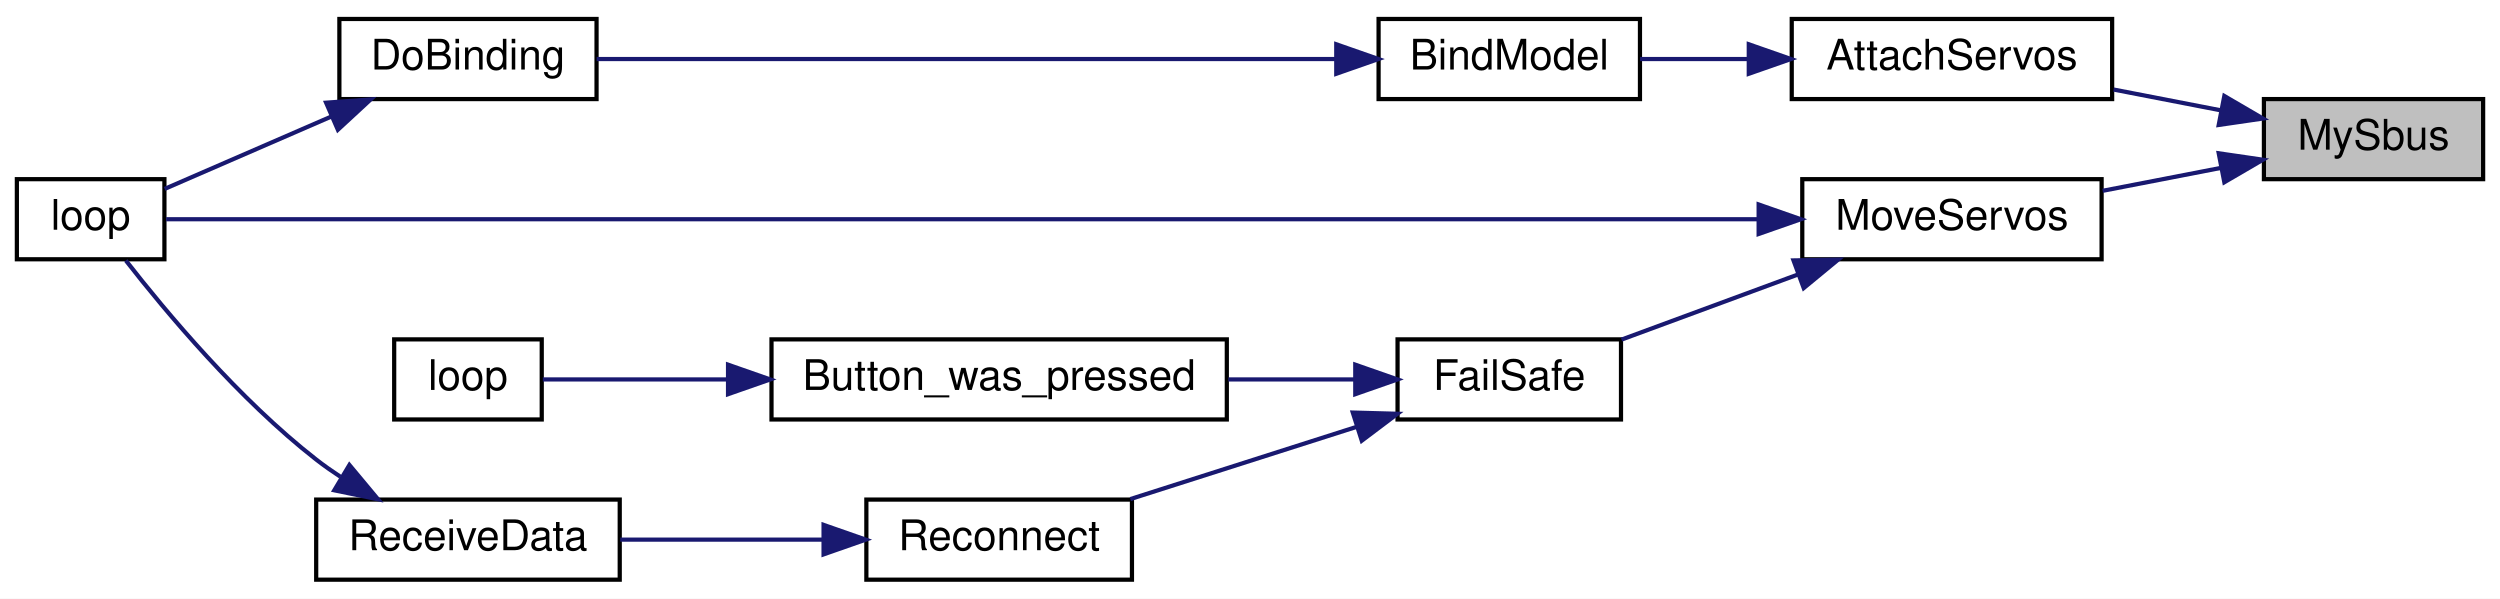
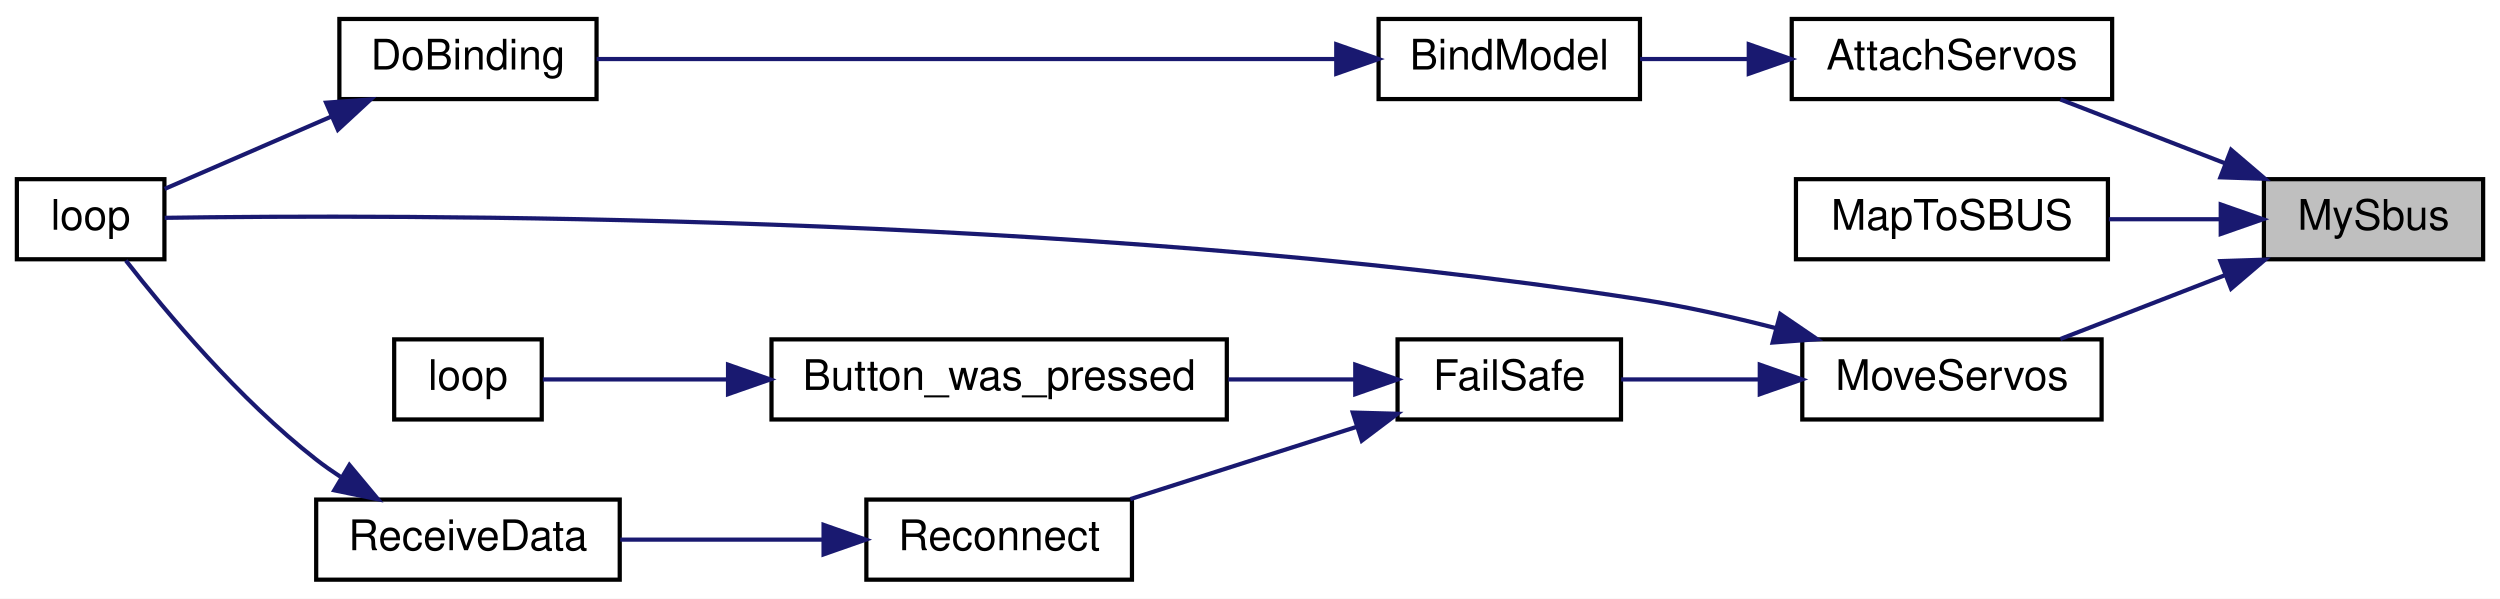
<svg xmlns="http://www.w3.org/2000/svg" xmlns:xlink="http://www.w3.org/1999/xlink" width="593pt" height="142pt" viewBox="0.00 0.00 593.00 142.00">
  <g id="graph0" class="graph" transform="scale(1 1) rotate(0) translate(4 138)">
    <polygon fill="white" stroke="transparent" points="-4,4 -4,-138 589,-138 589,4 -4,4" />
    <g id="node1" class="node">
      <g id="a_node1">
        <a xlink:title=" ">
-           <polygon fill="#bfbfbf" stroke="black" points="533,-95.5 533,-114.5 585,-114.5 585,-95.5 533,-95.5" />
-           <text text-anchor="middle" x="559" y="-102.5" font-family="Helvetica,sans-Serif" font-size="10.00">MySbus</text>
+           <polygon fill="#bfbfbf" stroke="black" points="533,-76.5 533,-95.5 585,-95.5 585,-76.5 533,-76.5" />
+           <text text-anchor="middle" x="559" y="-83.5" font-family="Helvetica,sans-Serif" font-size="10.00">MySbus</text>
        </a>
      </g>
    </g>
    <g id="node2" class="node">
      <g id="a_node2">
        <a xlink:href="_receiver_code_2src_2main_8cpp.html#a0cbfd712ab3bd8f654bc19400fd704bd" target="_top" xlink:title=" ">
          <polygon fill="white" stroke="black" points="421,-114.5 421,-133.5 497,-133.5 497,-114.5 421,-114.5" />
          <text text-anchor="middle" x="459" y="-121.5" font-family="Helvetica,sans-Serif" font-size="10.00">AttachServos</text>
        </a>
      </g>
    </g>
    <g id="edge1" class="edge">
-       <path fill="none" stroke="midnightblue" d="M522.71,-111.84C514.47,-113.44 505.68,-115.14 497.35,-116.76" />
-       <polygon fill="midnightblue" stroke="midnightblue" points="523.61,-115.23 532.76,-109.89 522.28,-108.36 523.61,-115.23" />
+       <path fill="none" stroke="midnightblue" d="M523.79,-99.26C510.93,-104.25 496.56,-109.82 484.72,-114.41" />
+       <polygon fill="midnightblue" stroke="midnightblue" points="525.21,-102.47 533.27,-95.59 522.68,-95.94 525.21,-102.47" />
    </g>
    <g id="node6" class="node">
      <g id="a_node6">
-         <a xlink:href="_receiver_code_2src_2main_8cpp.html#a6f2443a0666140cf4d8b7352bb3b793c" target="_top" xlink:title=" ">
-           <polygon fill="white" stroke="black" points="423.5,-76.5 423.5,-95.5 494.5,-95.5 494.5,-76.5 423.5,-76.5" />
-           <text text-anchor="middle" x="459" y="-83.5" font-family="Helvetica,sans-Serif" font-size="10.00">MoveServos</text>
+         <a xlink:href="_transmitter_code_2src_2main_8cpp.html#a6a495c5560f12cc3fd3df9454927d681" target="_top" xlink:title=" ">
+           <polygon fill="white" stroke="black" points="422,-76.5 422,-95.5 496,-95.5 496,-76.5 422,-76.5" />
+           <text text-anchor="middle" x="459" y="-83.5" font-family="Helvetica,sans-Serif" font-size="10.00">MapToSBUS</text>
        </a>
      </g>
    </g>
    <g id="edge5" class="edge">
-       <path fill="none" stroke="midnightblue" d="M522.82,-98.18C513.69,-96.41 503.86,-94.5 494.75,-92.74" />
-       <polygon fill="midnightblue" stroke="midnightblue" points="522.28,-101.64 532.76,-100.11 523.61,-94.77 522.28,-101.64" />
+       <path fill="none" stroke="midnightblue" d="M522.66,-86C514.07,-86 504.87,-86 496.23,-86" />
+       <polygon fill="midnightblue" stroke="midnightblue" points="522.76,-89.5 532.76,-86 522.76,-82.5 522.76,-89.5" />
+     </g>
+     <g id="node7" class="node">
+       <g id="a_node7">
+         <a xlink:href="_receiver_code_2src_2main_8cpp.html#a6f2443a0666140cf4d8b7352bb3b793c" target="_top" xlink:title=" ">
+           <polygon fill="white" stroke="black" points="423.5,-38.5 423.5,-57.5 494.5,-57.5 494.5,-38.5 423.5,-38.5" />
+           <text text-anchor="middle" x="459" y="-45.5" font-family="Helvetica,sans-Serif" font-size="10.00">MoveServos</text>
+         </a>
+       </g>
+     </g>
+     <g id="edge6" class="edge">
+       <path fill="none" stroke="midnightblue" d="M523.79,-72.74C510.93,-67.75 496.56,-62.18 484.72,-57.59" />
+       <polygon fill="midnightblue" stroke="midnightblue" points="522.68,-76.06 533.27,-76.41 525.21,-69.53 522.68,-76.06" />
    </g>
    <g id="node3" class="node">
      <g id="a_node3">
        <a xlink:href="_receiver_code_2src_2main_8cpp.html#aa0c6905579a33aef28d737d43676cbbd" target="_top" xlink:title=" ">
          <polygon fill="white" stroke="black" points="323,-114.5 323,-133.5 385,-133.5 385,-114.5 323,-114.5" />
          <text text-anchor="middle" x="354" y="-121.5" font-family="Helvetica,sans-Serif" font-size="10.00">BindModel</text>
        </a>
      </g>
    </g>
    <g id="edge2" class="edge">
      <path fill="none" stroke="midnightblue" d="M410.7,-124C401.97,-124 393.08,-124 385.03,-124" />
      <polygon fill="midnightblue" stroke="midnightblue" points="410.81,-127.5 420.81,-124 410.81,-120.5 410.81,-127.5" />
    </g>
    <g id="node4" class="node">
      <g id="a_node4">
        <a xlink:href="_receiver_code_2src_2main_8cpp.html#af4a2e182cd3b86ca9765a08100cfb14a" target="_top" xlink:title=" ">
          <polygon fill="white" stroke="black" points="76.5,-114.5 76.5,-133.5 137.5,-133.5 137.5,-114.5 76.5,-114.5" />
          <text text-anchor="middle" x="107" y="-121.5" font-family="Helvetica,sans-Serif" font-size="10.00">DoBinding</text>
        </a>
      </g>
    </g>
    <g id="edge3" class="edge">
      <path fill="none" stroke="midnightblue" d="M312.67,-124C263.42,-124 181.27,-124 137.52,-124" />
      <polygon fill="midnightblue" stroke="midnightblue" points="312.96,-127.5 322.96,-124 312.96,-120.5 312.96,-127.5" />
    </g>
    <g id="node5" class="node">
      <g id="a_node5">
        <a xlink:href="_receiver_code_2src_2main_8cpp.html#afe461d27b9c48d5921c00d521181f12f" target="_top" xlink:title=" ">
          <polygon fill="white" stroke="black" points="0,-76.5 0,-95.5 35,-95.5 35,-76.5 0,-76.5" />
          <text text-anchor="middle" x="17.5" y="-83.5" font-family="Helvetica,sans-Serif" font-size="10.00">loop</text>
        </a>
      </g>
    </g>
    <g id="edge4" class="edge">
      <path fill="none" stroke="midnightblue" d="M74.57,-110.35C61.21,-104.55 46.18,-98.02 35.05,-93.19" />
      <polygon fill="midnightblue" stroke="midnightblue" points="73.35,-113.64 83.92,-114.41 76.14,-107.22 73.35,-113.64" />
    </g>
-     <g id="edge12" class="edge">
-       <path fill="none" stroke="midnightblue" d="M412.93,-86C317.34,-86 97.9,-86 35.4,-86" />
-       <polygon fill="midnightblue" stroke="midnightblue" points="413.15,-89.5 423.15,-86 413.15,-82.5 413.15,-89.5" />
+     <g id="edge13" class="edge">
+       <path fill="none" stroke="midnightblue" d="M417.32,-60.14C406.87,-62.83 395.59,-65.36 385,-67 251.19,-87.66 87,-87.11 35.06,-86.33" />
+       <polygon fill="midnightblue" stroke="midnightblue" points="418.28,-63.51 427.03,-57.54 416.47,-56.75 418.28,-63.51" />
    </g>
-     <g id="node7" class="node">
-       <g id="a_node7">
+     <g id="node8" class="node">
+       <g id="a_node8">
        <a xlink:href="_receiver_code_2src_2main_8cpp.html#a42318598726782ebb2e1857f167c8cda" target="_top" xlink:title=" ">
          <polygon fill="white" stroke="black" points="327.5,-38.5 327.5,-57.5 380.5,-57.5 380.5,-38.5 327.5,-38.5" />
          <text text-anchor="middle" x="354" y="-45.5" font-family="Helvetica,sans-Serif" font-size="10.00">FailSafe</text>
        </a>
      </g>
    </g>
-     <g id="edge6" class="edge">
-       <path fill="none" stroke="midnightblue" d="M422.37,-72.85C408.63,-67.79 393.23,-62.11 380.63,-57.45" />
-       <polygon fill="midnightblue" stroke="midnightblue" points="421.42,-76.23 432.01,-76.41 423.84,-69.67 421.42,-76.23" />
+     <g id="edge7" class="edge">
+       <path fill="none" stroke="midnightblue" d="M413.31,-48C402.1,-48 390.45,-48 380.54,-48" />
+       <polygon fill="midnightblue" stroke="midnightblue" points="413.42,-51.5 423.42,-48 413.42,-44.5 413.42,-51.5" />
    </g>
-     <g id="node8" class="node">
-       <g id="a_node8">
+     <g id="node9" class="node">
+       <g id="a_node9">
        <a xlink:href="_transmitter_code_2src_2main_8cpp.html#aed6c682ed45951f95e0b02cf6b570da2" target="_top" xlink:title=" ">
          <polygon fill="white" stroke="black" points="179,-38.5 179,-57.5 287,-57.5 287,-38.5 179,-38.5" />
          <text text-anchor="middle" x="233" y="-45.5" font-family="Helvetica,sans-Serif" font-size="10.00">Button_was_pressed</text>
        </a>
      </g>
    </g>
-     <g id="edge7" class="edge">
+     <g id="edge8" class="edge">
      <path fill="none" stroke="midnightblue" d="M317.3,-48C307.88,-48 297.51,-48 287.37,-48" />
      <polygon fill="midnightblue" stroke="midnightblue" points="317.47,-51.5 327.47,-48 317.47,-44.5 317.47,-51.5" />
    </g>
-     <g id="node10" class="node">
-       <g id="a_node10">
+     <g id="node11" class="node">
+       <g id="a_node11">
        <a xlink:href="radio_8h.html#a692b8b0727e0db358f99c7bf4e8235c0" target="_top" xlink:title=" ">
          <polygon fill="white" stroke="black" points="201.5,-0.5 201.5,-19.5 264.5,-19.5 264.5,-0.5 201.5,-0.5" />
          <text text-anchor="middle" x="233" y="-7.5" font-family="Helvetica,sans-Serif" font-size="10.00">Reconnect</text>
        </a>
      </g>
    </g>
-     <g id="edge9" class="edge">
+     <g id="edge10" class="edge">
      <path fill="none" stroke="midnightblue" d="M317.85,-36.77C300.77,-31.32 280.47,-24.84 264.12,-19.62" />
      <polygon fill="midnightblue" stroke="midnightblue" points="316.88,-40.14 327.47,-39.85 319.01,-33.47 316.88,-40.14" />
    </g>
-     <g id="node9" class="node">
-       <g id="a_node9">
+     <g id="node10" class="node">
+       <g id="a_node10">
        <a xlink:href="_transmitter_code_2src_2main_8cpp.html#afe461d27b9c48d5921c00d521181f12f" target="_top" xlink:title=" ">
          <polygon fill="white" stroke="black" points="89.5,-38.5 89.5,-57.5 124.5,-57.5 124.5,-38.5 89.5,-38.5" />
          <text text-anchor="middle" x="107" y="-45.5" font-family="Helvetica,sans-Serif" font-size="10.00">loop</text>
        </a>
      </g>
    </g>
-     <g id="edge8" class="edge">
+     <g id="edge9" class="edge">
      <path fill="none" stroke="midnightblue" d="M168.61,-48C152.38,-48 136.28,-48 124.76,-48" />
      <polygon fill="midnightblue" stroke="midnightblue" points="168.69,-51.5 178.69,-48 168.69,-44.5 168.69,-51.5" />
    </g>
-     <g id="node11" class="node">
-       <g id="a_node11">
+     <g id="node12" class="node">
+       <g id="a_node12">
        <a xlink:href="_receiver_code_2src_2main_8cpp.html#a06807a4f185694d37f774702ba74db0a" target="_top" xlink:title=" ">
          <polygon fill="white" stroke="black" points="71,-0.5 71,-19.5 143,-19.5 143,-0.5 71,-0.5" />
          <text text-anchor="middle" x="107" y="-7.5" font-family="Helvetica,sans-Serif" font-size="10.00">ReceiveData</text>
        </a>
      </g>
    </g>
-     <g id="edge10" class="edge">
+     <g id="edge11" class="edge">
      <path fill="none" stroke="midnightblue" d="M191,-10C175.5,-10 158.03,-10 143.12,-10" />
      <polygon fill="midnightblue" stroke="midnightblue" points="191.35,-13.5 201.35,-10 191.35,-6.5 191.35,-13.5" />
    </g>
-     <g id="edge11" class="edge">
+     <g id="edge12" class="edge">
      <path fill="none" stroke="midnightblue" d="M76.75,-24.91C74.75,-26.22 72.82,-27.58 71,-29 52.75,-43.22 35.32,-64.06 25.85,-76.21" />
      <polygon fill="midnightblue" stroke="midnightblue" points="78.88,-27.71 85.67,-19.57 75.29,-21.7 78.88,-27.71" />
    </g>
  </g>
</svg>
